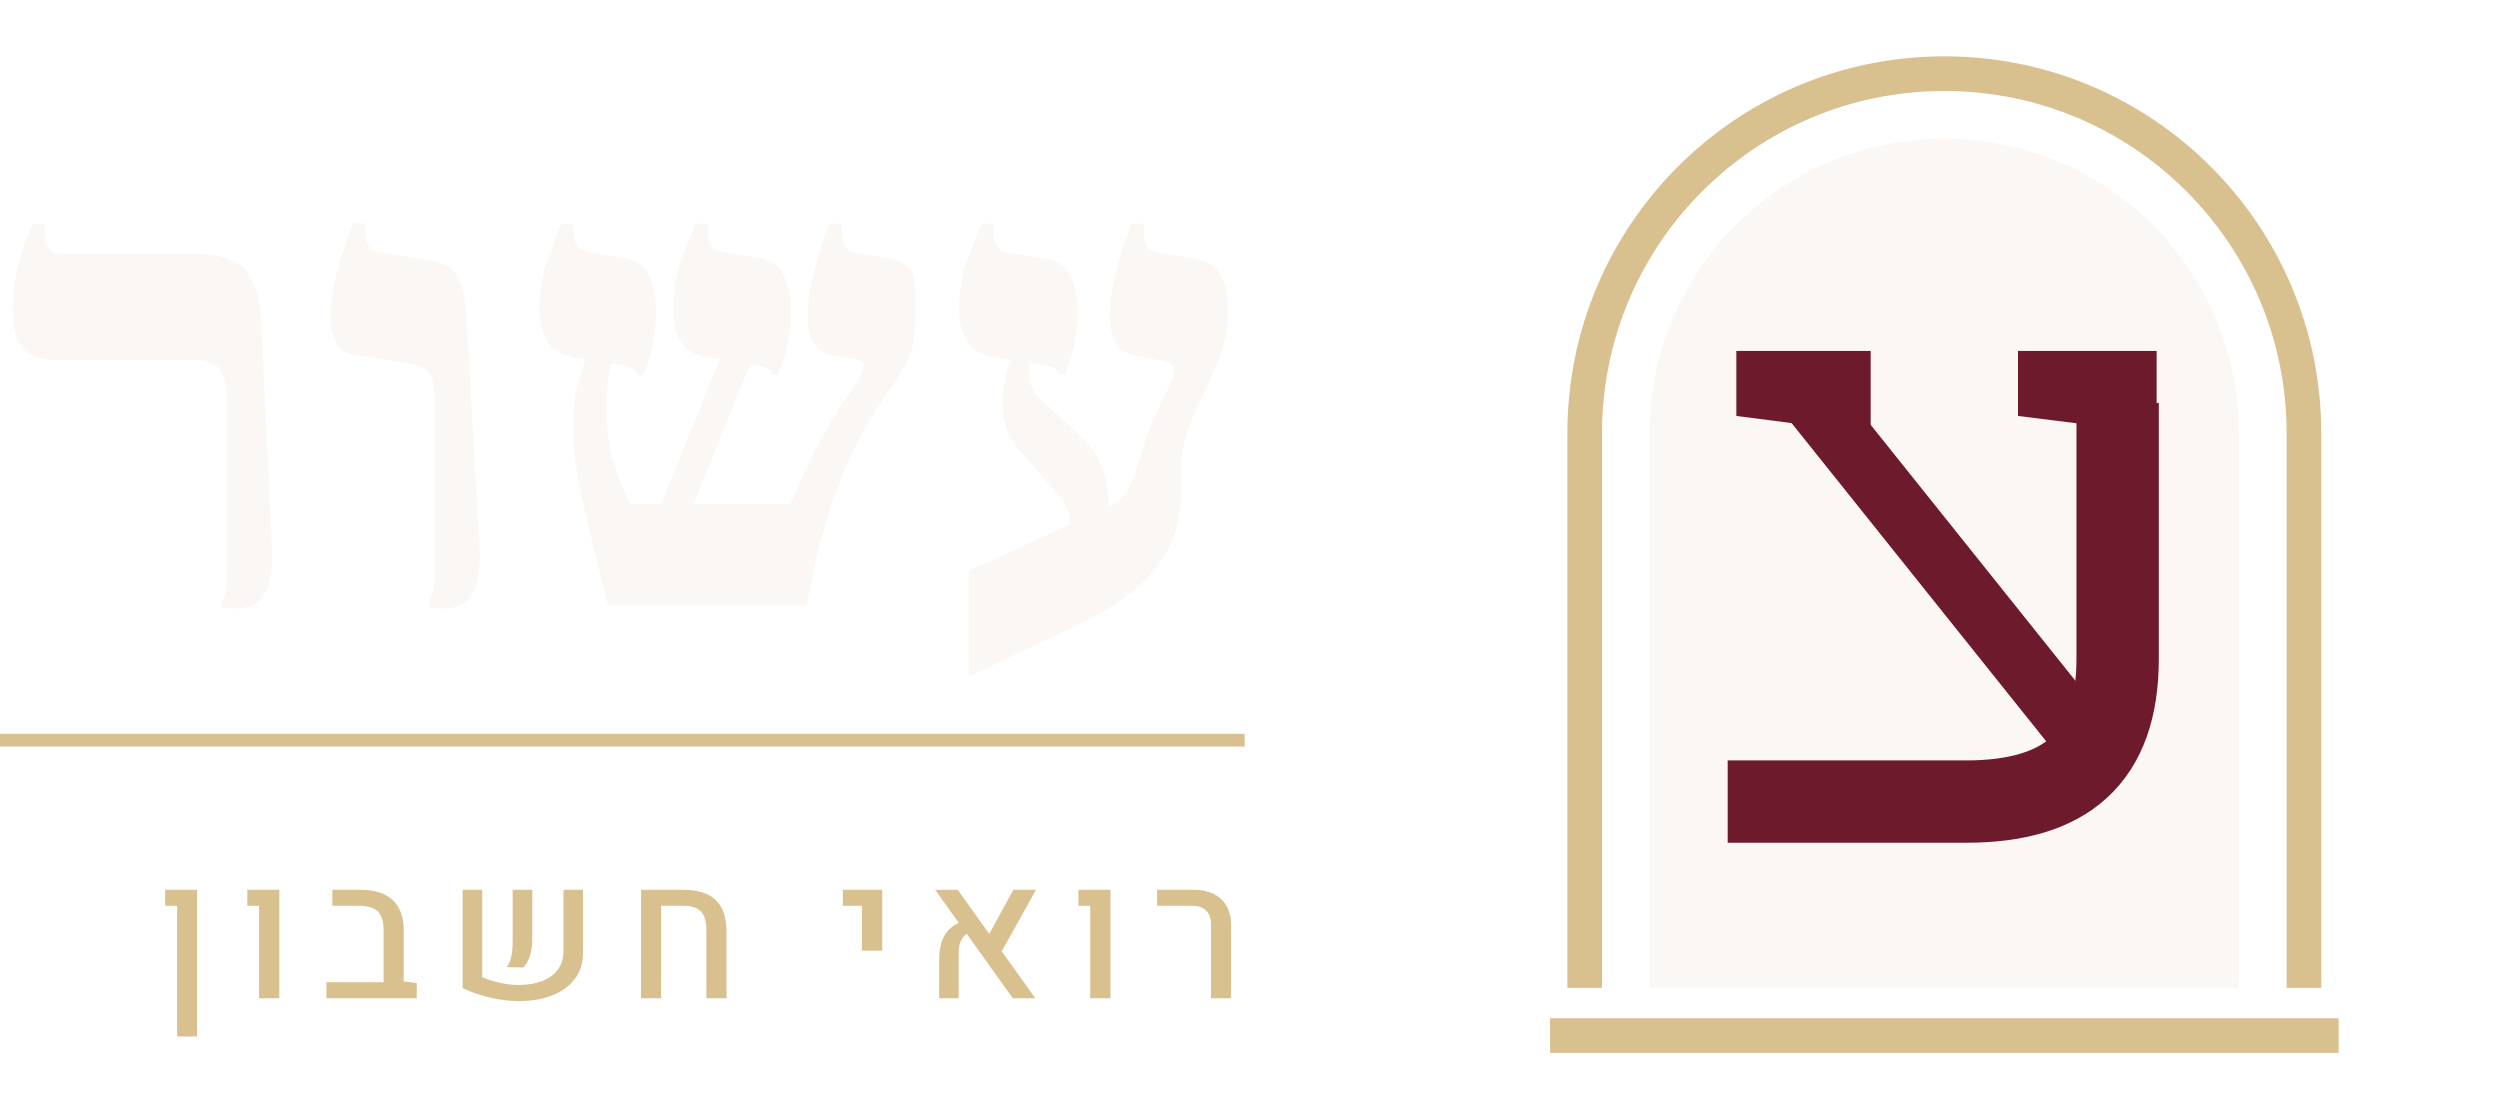
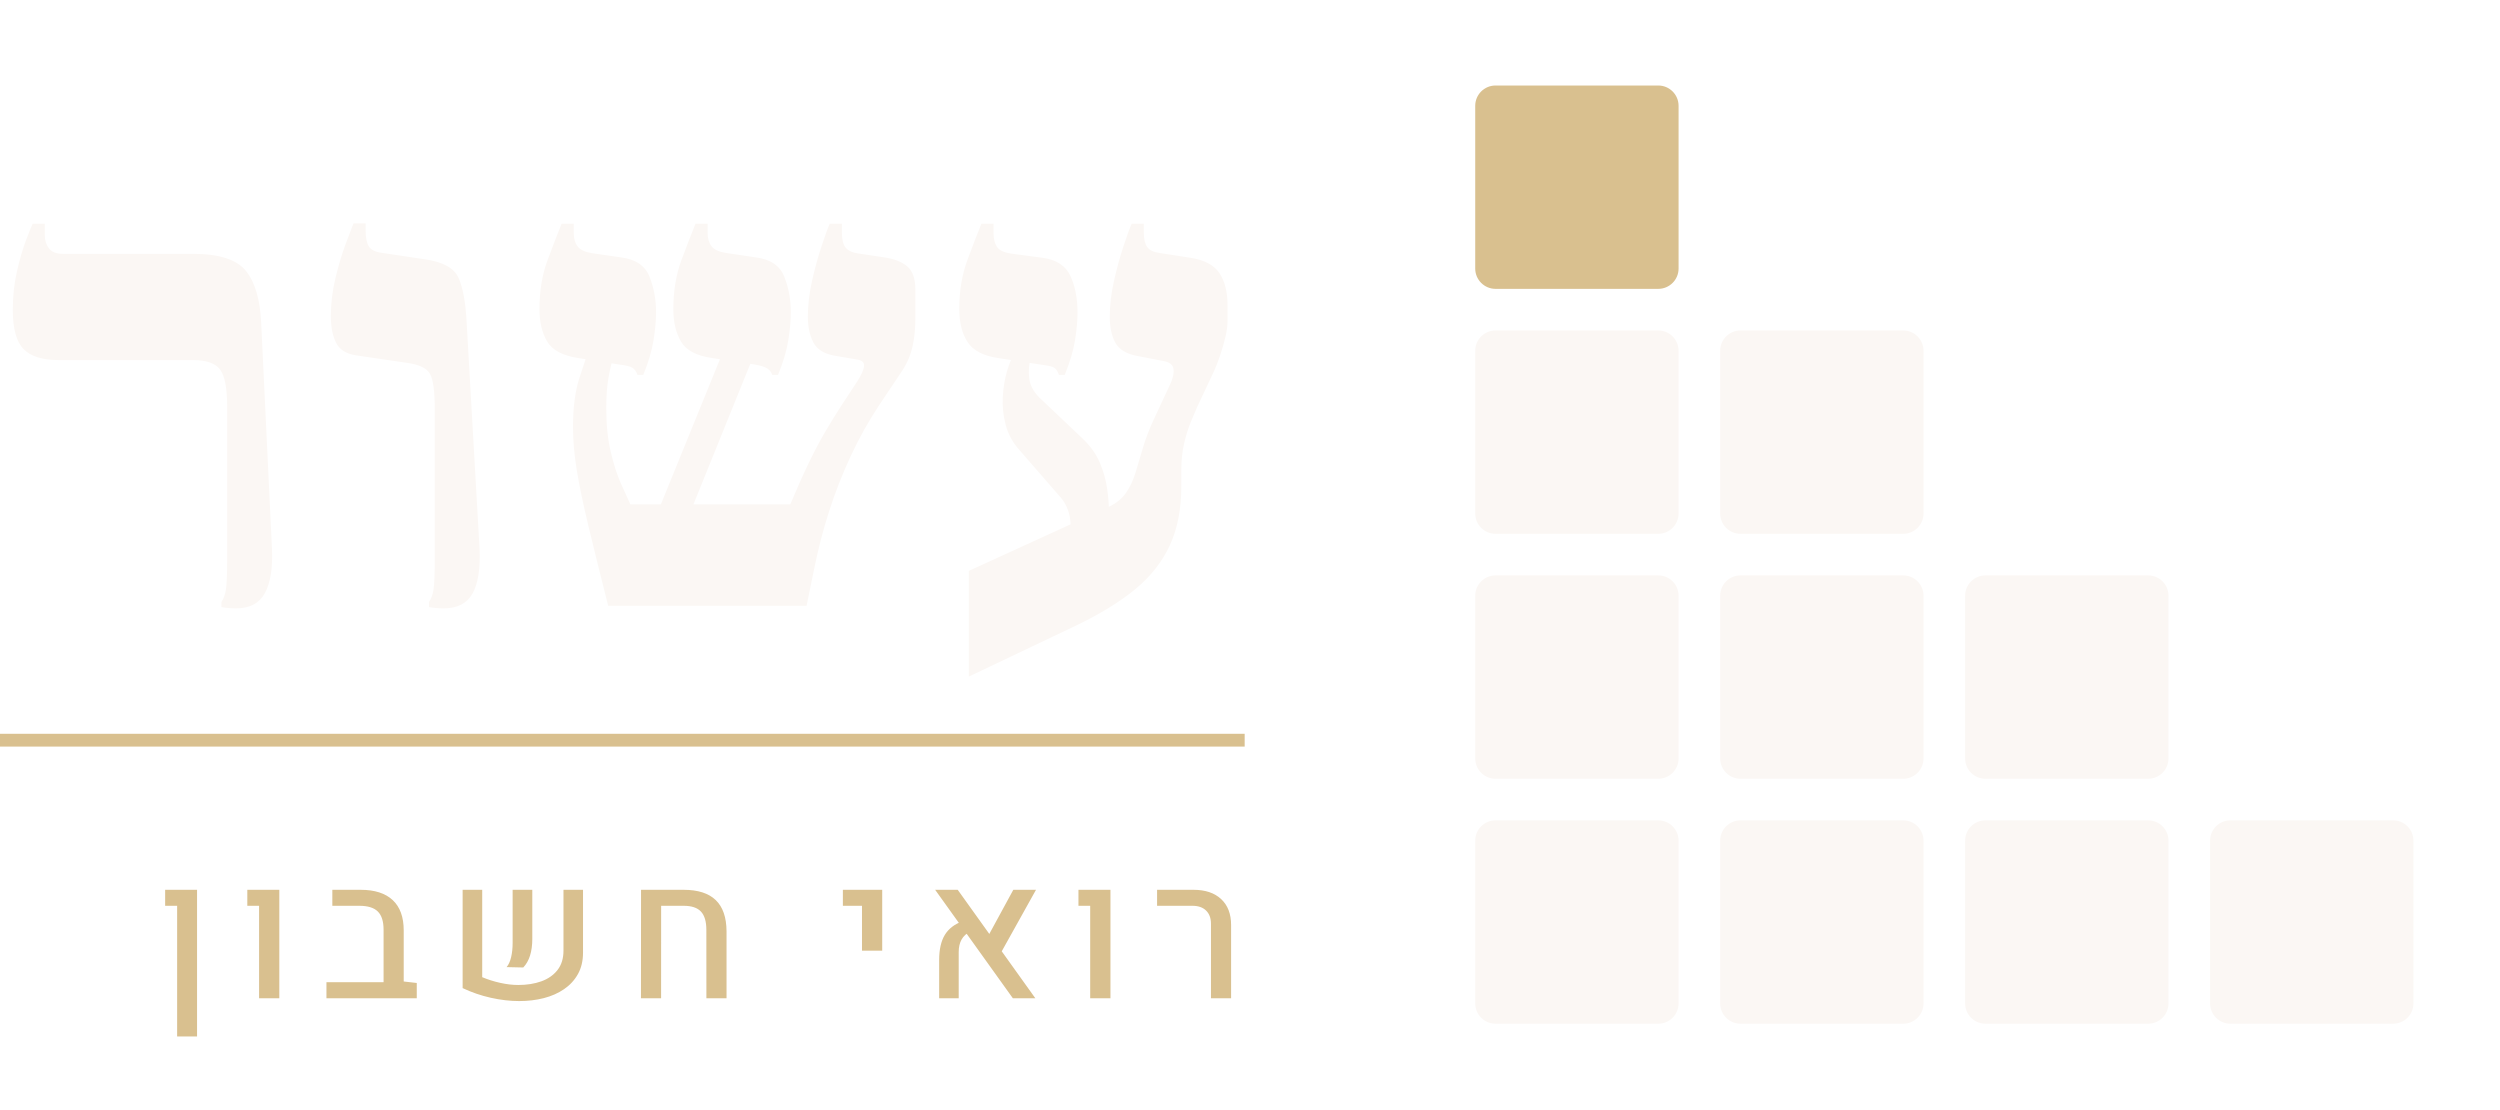
<svg xmlns="http://www.w3.org/2000/svg" viewBox="0 0 586 260" width="586" height="260" role="img" aria-label="עשור רואי חשבון">
  <svg x="325.75" y="0" width="260" height="260" viewBox="0 0 512 512">
-     <g transform="translate(0 -14)">
-       <path d="M 90 470 V 214 A 166 166 0 0 1 422 214 V 470" fill="none" stroke="#d9c08f" stroke-width="16" />
-       <rect x="74" y="484" width="364" height="16" fill="#d9c08f" />
-       <path d="M 120 470 V 214 A 136 136 0 0 1 392 214 V 470 Z" fill="#fbf7f4" />
-       <g fill="#6e1a2d">
-         <path d="M 290 176 H 354 V 214 L 290 206 Z" />
-         <path d="M 160 176 H 222 V 214 L 160 206 Z" />
-       </g>
-       <g fill="none" stroke="#6e1a2d" stroke-linejoin="round">
-         <path d="M 336 200 V 318 C 336 364 312 384 266 384 H 156" stroke-width="38" />
-         <path d="M 196 200 L 328 365" stroke-width="28" />
-       </g>
+     <g transform="scale(4.266667)">
+       <rect x="9.25" y="88.75" width="22" height="22" rx="2.2" fill="#fbf7f4" />
+       <rect x="9.25" y="62.25" width="22" height="22" rx="2.2" fill="#fbf7f4" />
+       <rect x="9.25" y="35.75" width="22" height="22" rx="2.2" fill="#fbf7f4" />
+       <rect x="9.25" y="9.25" width="22" height="22" rx="2.2" fill="#d9c08f" />
+       <rect x="35.75" y="88.75" width="22" height="22" rx="2.2" fill="#fbf7f4" />
+       <rect x="35.75" y="62.25" width="22" height="22" rx="2.2" fill="#fbf7f4" />
+       <rect x="35.75" y="35.75" width="22" height="22" rx="2.2" fill="#fbf7f4" />
+       <rect x="62.25" y="88.75" width="22" height="22" rx="2.2" fill="#fbf7f4" />
+       <rect x="62.25" y="62.25" width="22" height="22" rx="2.2" fill="#fbf7f4" />
+       <rect x="88.75" y="88.75" width="22" height="22" rx="2.2" fill="#fbf7f4" />
    </g>
  </svg>
  <path transform="translate(0.00 142.00)" fill="#fbf7f4" d="M55.35 0.6Q54.45 0.6 53.55 0.52Q52.65 0.45 51.9 0.3V-0.9Q52.65 -1.95 52.95 -3.75Q53.25 -5.55 53.25 -11.25V-46.65Q53.25 -53.1 51.61 -55.35Q49.98 -57.6 45.12 -57.6H13.74Q8.04 -57.6 5.52 -60.18Q3 -62.76 3 -69.33Q3 -74.19 3.98 -78.42Q4.95 -82.65 6.07 -85.62Q7.2 -88.59 7.65 -89.55H10.5V-86.85Q10.5 -85.08 11.47 -83.79Q12.45 -82.5 14.73 -82.5H45.21Q54.42 -82.5 57.64 -78.51Q60.87 -74.52 61.23 -66.15L63.75 -13.35Q64.05 -6.6 62.1 -3Q60.15 0.6 55.35 0.6ZM104.01 0.6Q103.11 0.6 102.21 0.52Q101.31 0.45 100.56 0.3V-0.9Q101.31 -1.95 101.61 -3.75Q101.91 -5.55 101.91 -11.25V-45.99Q101.91 -52.44 100.78 -54.39Q99.66 -56.34 95.46 -56.94L83.43 -58.71Q79.95 -59.25 78.75 -61.71Q77.55 -64.17 77.55 -67.92Q77.55 -72.33 78.63 -76.81Q79.71 -81.3 81.01 -84.78Q82.32 -88.26 82.86 -89.64H85.71V-87.84Q85.71 -85.44 86.46 -84.24Q87.21 -83.04 89.46 -82.74L99.66 -81.21Q105.93 -80.31 107.47 -76.89Q109.02 -73.47 109.38 -66.45L112.41 -13.35Q112.71 -6.36 110.76 -2.88Q108.81 0.6 104.01 0.6ZM142.56 0Q139.71 -11.25 137.9 -18.82Q136.08 -26.4 135.19 -31.81Q134.31 -37.23 134.31 -41.91Q134.31 -48.75 135.81 -53.4Q137.31 -58.05 139.11 -63.15L144.81 -61.05Q144.36 -60.15 143.76 -58.27Q143.16 -56.4 142.63 -53.47Q142.11 -50.55 142.11 -46.35Q142.11 -40.5 143.15 -36.12Q144.18 -31.74 145.51 -28.74Q146.85 -25.74 147.75 -23.79H185.25Q187.56 -29.31 189.57 -33.48Q191.58 -37.65 193.54 -40.98Q195.51 -44.31 197.25 -46.98L200.88 -52.5Q202.41 -54.87 202.53 -56.17Q202.65 -57.48 200.91 -57.72L195.66 -58.62Q191.91 -59.28 190.63 -61.77Q189.36 -64.26 189.36 -67.74Q189.36 -71.82 190.35 -76.2Q191.34 -80.58 192.56 -84.25Q193.77 -87.93 194.49 -89.55H197.34V-87.51Q197.34 -85.05 198.21 -83.97Q199.08 -82.89 201.15 -82.59L207.15 -81.69Q210.75 -81.18 212.66 -79.56Q214.56 -77.94 214.56 -74.13V-67.5Q214.56 -64.68 214.2 -62.4Q213.84 -60.12 213.17 -58.38Q212.49 -56.64 211.5 -55.14L206.1 -47.07Q202.32 -41.37 199.38 -35.04Q196.44 -28.71 194.34 -22.16Q192.24 -15.6 190.89 -8.91L189.06 0ZM152.13 -16.95 171.12 -63.6 178.17 -62.4 159.78 -16.95ZM149.43 -54.12Q149.01 -55.32 148.23 -55.8Q147.45 -56.28 145.17 -56.55L135.51 -58.08Q130.05 -58.92 128.25 -61.96Q126.45 -65.01 126.45 -69.51Q126.45 -75.93 128.34 -81Q130.23 -86.07 131.64 -89.55H134.49V-87.36Q134.49 -85.41 135.41 -84.22Q136.32 -83.04 138.78 -82.65L145.62 -81.66Q150.72 -81 152.25 -77.13Q153.78 -73.26 153.78 -68.82Q153.78 -65.94 153.19 -62.27Q152.61 -58.59 150.78 -54.12ZM181.02 -54.12Q180.6 -55.38 179.31 -55.92Q178.02 -56.46 175.32 -56.79L166.89 -58.08Q161.43 -58.86 159.63 -61.93Q157.83 -65.01 157.83 -69.51Q157.83 -75.93 159.72 -81Q161.61 -86.07 163.02 -89.55H165.87V-87.42Q165.87 -85.47 166.78 -84.28Q167.7 -83.1 170.16 -82.71L177.21 -81.66Q182.31 -81 183.84 -77.13Q185.37 -73.26 185.37 -68.82Q185.37 -65.94 184.78 -62.27Q184.2 -58.59 182.37 -54.12ZM227.1 16.59V-8.19L259.89 -23.19Q262.53 -24.45 263.93 -26.46Q265.32 -28.47 266.16 -31.19Q267 -33.9 267.91 -37.05Q268.83 -40.2 270.42 -43.62L274.08 -51.48Q275.22 -53.76 275.09 -55.36Q274.95 -56.97 272.79 -57.36L266.43 -58.59Q262.68 -59.34 261.4 -61.73Q260.13 -64.11 260.13 -67.77Q260.13 -71.76 261.12 -76.16Q262.11 -80.55 263.33 -84.24Q264.54 -87.93 265.26 -89.55H268.11V-87.42Q268.11 -85.26 268.89 -84.12Q269.67 -82.98 271.92 -82.68L279.09 -81.57Q283.92 -80.82 285.83 -77.98Q287.73 -75.15 287.73 -70.5V-66.69Q287.73 -65.07 287.21 -62.89Q286.68 -60.72 285.98 -58.65Q285.27 -56.58 284.67 -55.23L280.68 -46.74Q280.08 -45.39 279.13 -43.11Q278.19 -40.83 277.54 -37.98Q276.9 -35.13 276.9 -31.89V-27.96Q276.9 -20.01 274.19 -14.14Q271.47 -8.28 265.98 -3.79Q260.49 0.69 252 4.74ZM250.95 -18.57Q250.95 -20.13 250.65 -21.36Q250.35 -22.59 249.78 -23.68Q249.21 -24.78 248.4 -25.65L239.01 -36.45Q236.61 -39.09 235.74 -42.38Q234.87 -45.66 235.05 -48.91Q235.23 -52.17 236.01 -54.87Q236.79 -57.57 237.75 -59.1L241.65 -58.2Q240.93 -55.92 241.26 -53.23Q241.59 -50.55 244.35 -48.12L253.5 -39.45Q256.44 -36.72 257.76 -33.63Q259.08 -30.54 259.51 -27.48Q259.95 -24.42 259.95 -21.57ZM248.22 -54.12Q247.8 -55.32 247.17 -55.76Q246.54 -56.19 244.68 -56.43L233.91 -58.08Q228.72 -58.86 226.79 -61.84Q224.85 -64.83 224.85 -69.6Q224.85 -75.93 226.79 -81.13Q228.72 -86.34 230.04 -89.55H232.89V-87.24Q232.89 -85.41 233.67 -84.16Q234.45 -82.92 237.18 -82.53L244.41 -81.57Q249.24 -80.91 250.91 -77.31Q252.57 -73.71 252.57 -68.73Q252.57 -65.94 251.99 -62.27Q251.4 -58.59 249.57 -54.12Z" />
  <rect x="0.00" y="172.00" width="291.75" height="3" fill="#d9c08f" />
  <path transform="translate(36.94 234.00)" fill="#d9c08f" d="M4.58 8.94V-21.68H1.77V-25.43H9.25V8.94ZM23.79 0V-21.68H21.03V-25.43H28.53V0ZM39.58 0V-3.78H52.97L57.69 -3.94L60.75 -3.59V0ZM52.97 -1.08V-16.08Q52.97 -19.01 51.62 -20.34Q50.28 -21.68 47.3 -21.68H40.96V-25.43H47.59Q52.52 -25.43 55.11 -23.02Q57.69 -20.6 57.69 -15.92V-1.08ZM76.09 -25.43V-4.95Q78.06 -4.12 80.3 -3.62Q82.54 -3.12 84.55 -3.12Q87.57 -3.12 89.96 -3.98Q92.34 -4.84 93.74 -6.63Q95.14 -8.42 95.14 -11.18V-25.43H99.72V-10.71Q99.72 -7.83 98.54 -5.7Q97.36 -3.57 95.29 -2.15Q93.22 -0.73 90.53 -0.04Q87.83 0.65 84.77 0.65Q81.56 0.65 78.11 -0.12Q74.66 -0.89 71.5 -2.39V-25.43ZM81.81 -7.31Q82.52 -8.16 82.87 -9.65Q83.22 -11.14 83.22 -13.02V-25.43H87.83V-13.92Q87.83 -11.75 87.31 -10.04Q86.78 -8.33 85.71 -7.22ZM113.3 0 113.32 -25.43H123.29Q128.33 -25.43 130.83 -23.02Q133.33 -20.61 133.36 -15.72V0H128.64L128.63 -16.05Q128.63 -18.98 127.36 -20.33Q126.09 -21.68 123.33 -21.68H118.03L118.02 0ZM165.11 -11.16V-21.68H160.63V-25.43H169.85V-11.16ZM200.48 0 182.26 -25.43H187.55L205.75 0ZM183.2 0V-9Q183.2 -12.66 184.52 -14.85Q185.85 -17.04 188.71 -18.07L190.5 -15.65Q187.78 -14.33 187.78 -10.83V0ZM205.9 -25.43 197.24 -9.89 194.13 -13.57 200.58 -25.43ZM218.6 0V-21.68H215.85V-25.43H223.35V0ZM246.91 0V-17.49Q246.91 -19.45 245.76 -20.57Q244.62 -21.68 242.59 -21.68H234.28V-25.43H242.82Q246.96 -25.43 249.3 -23.25Q251.63 -21.08 251.63 -17.17V0Z" />
</svg>
